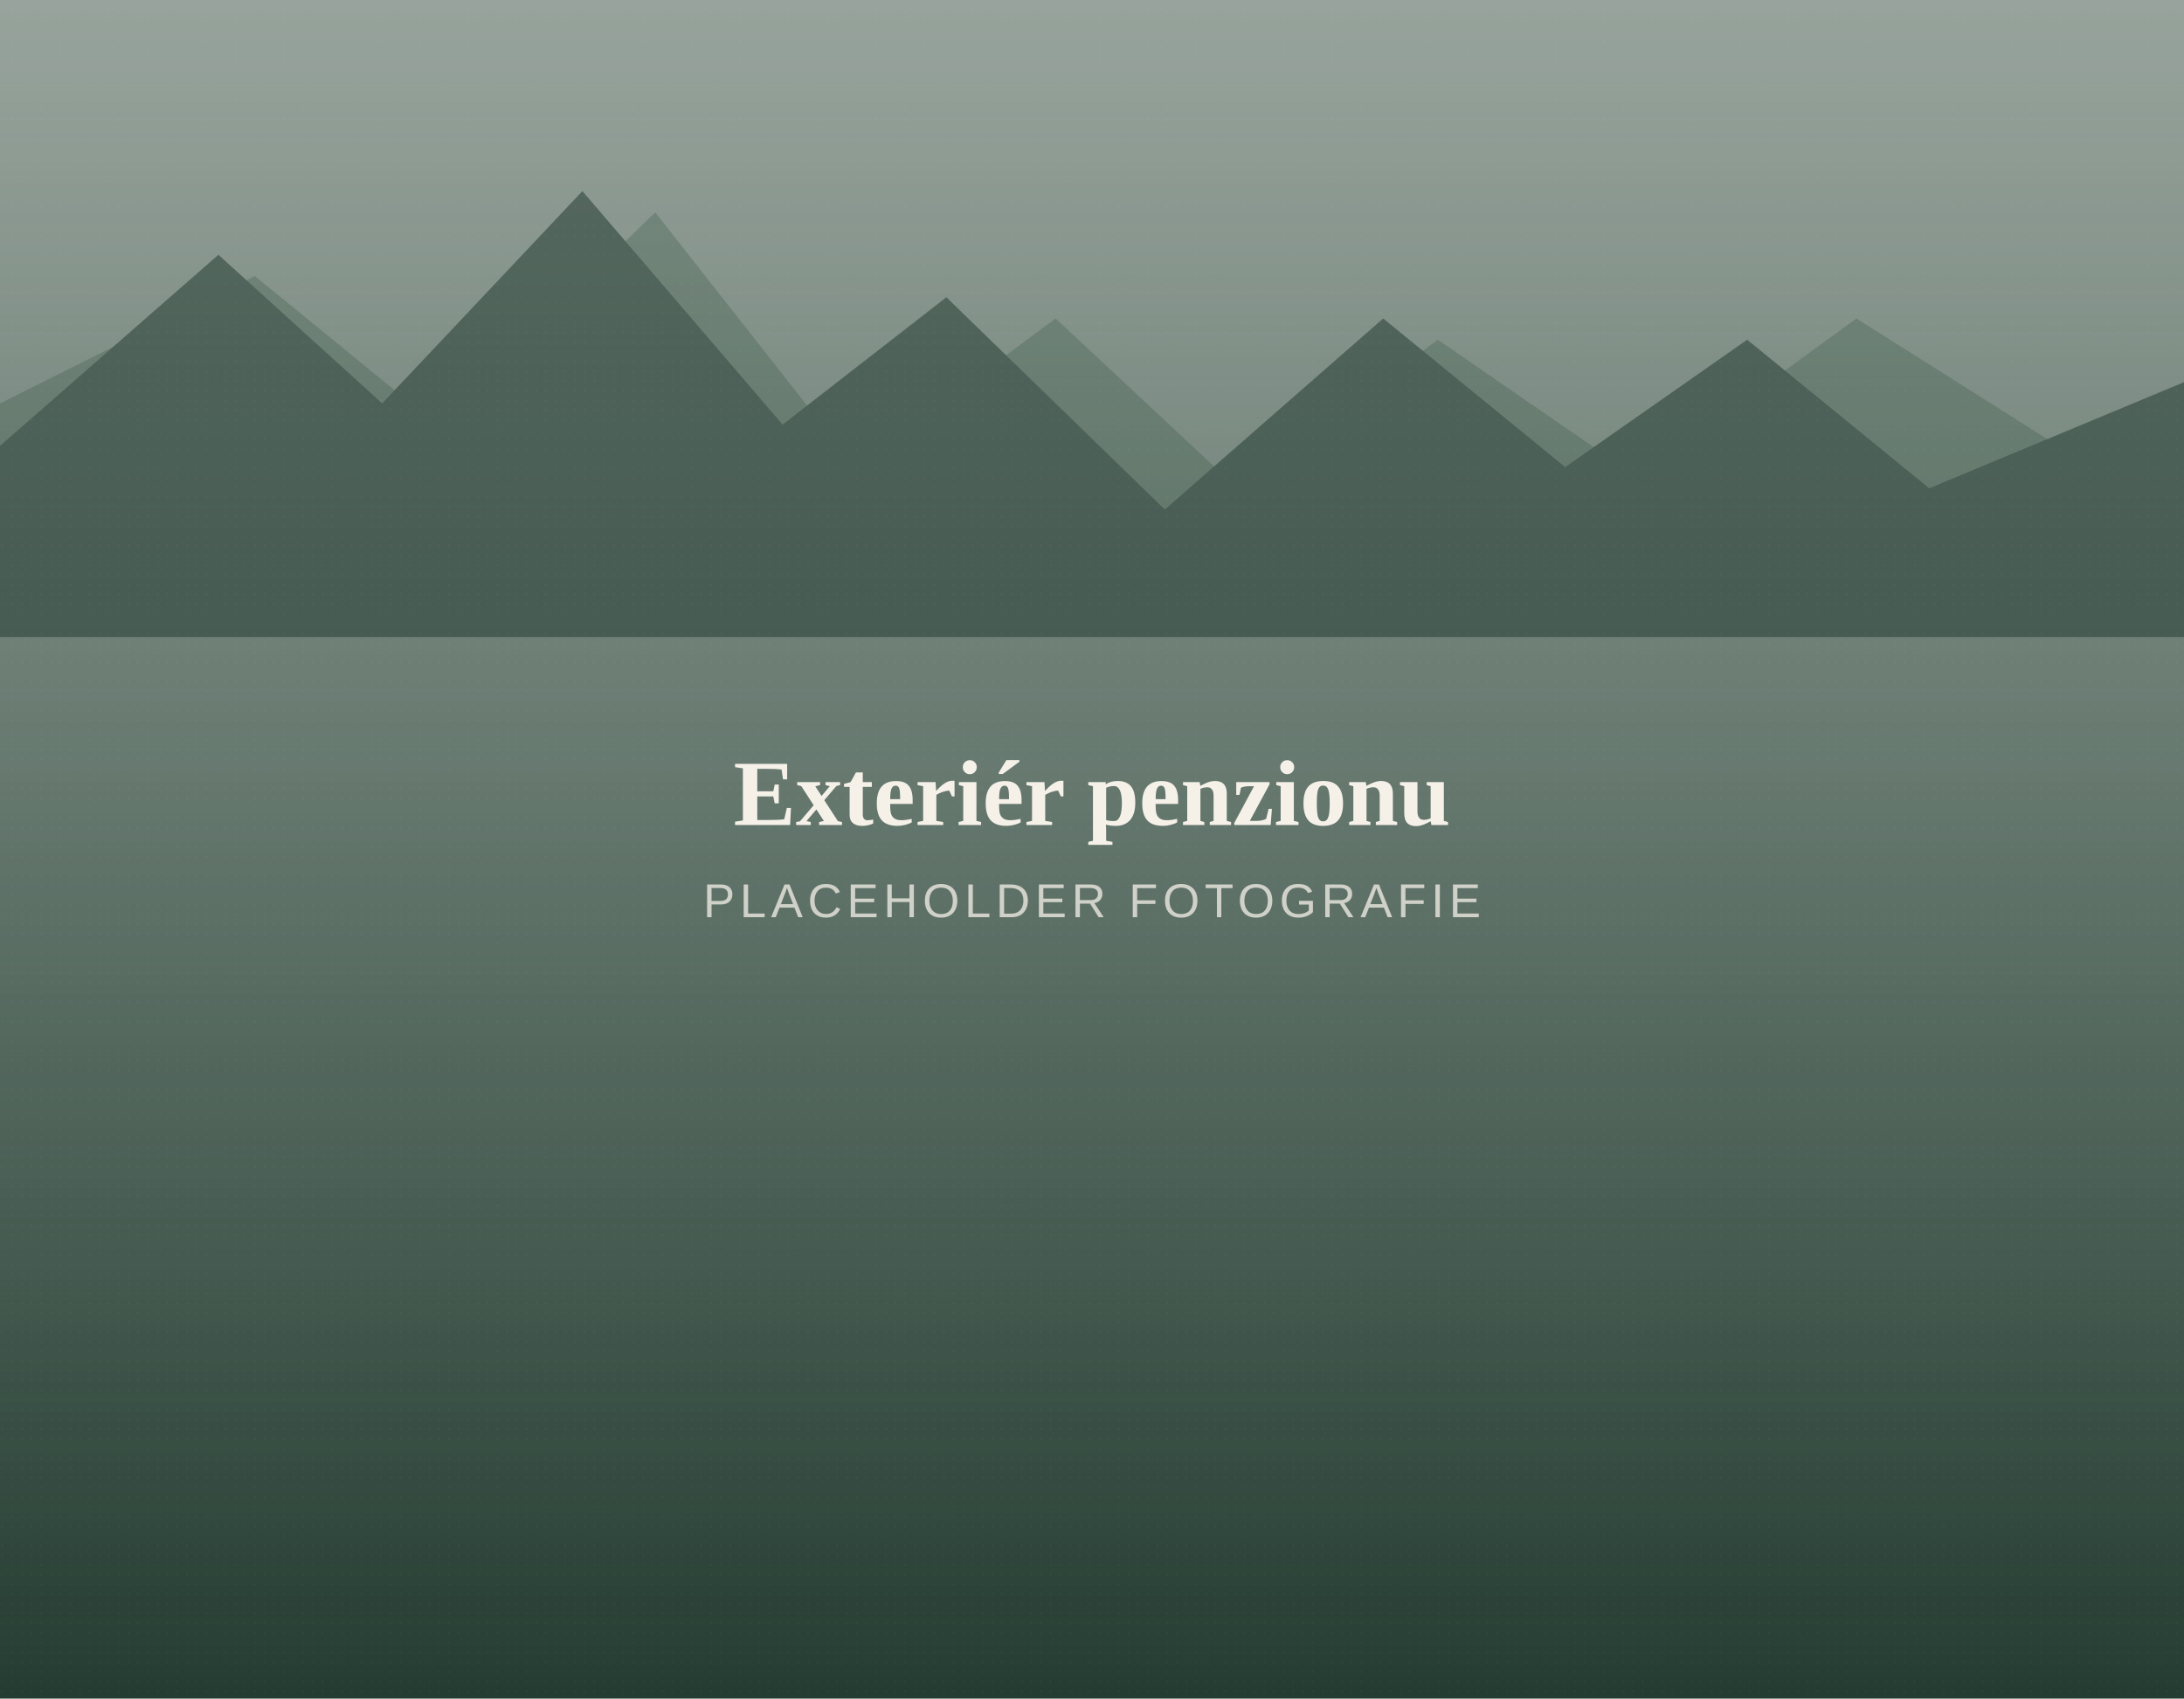
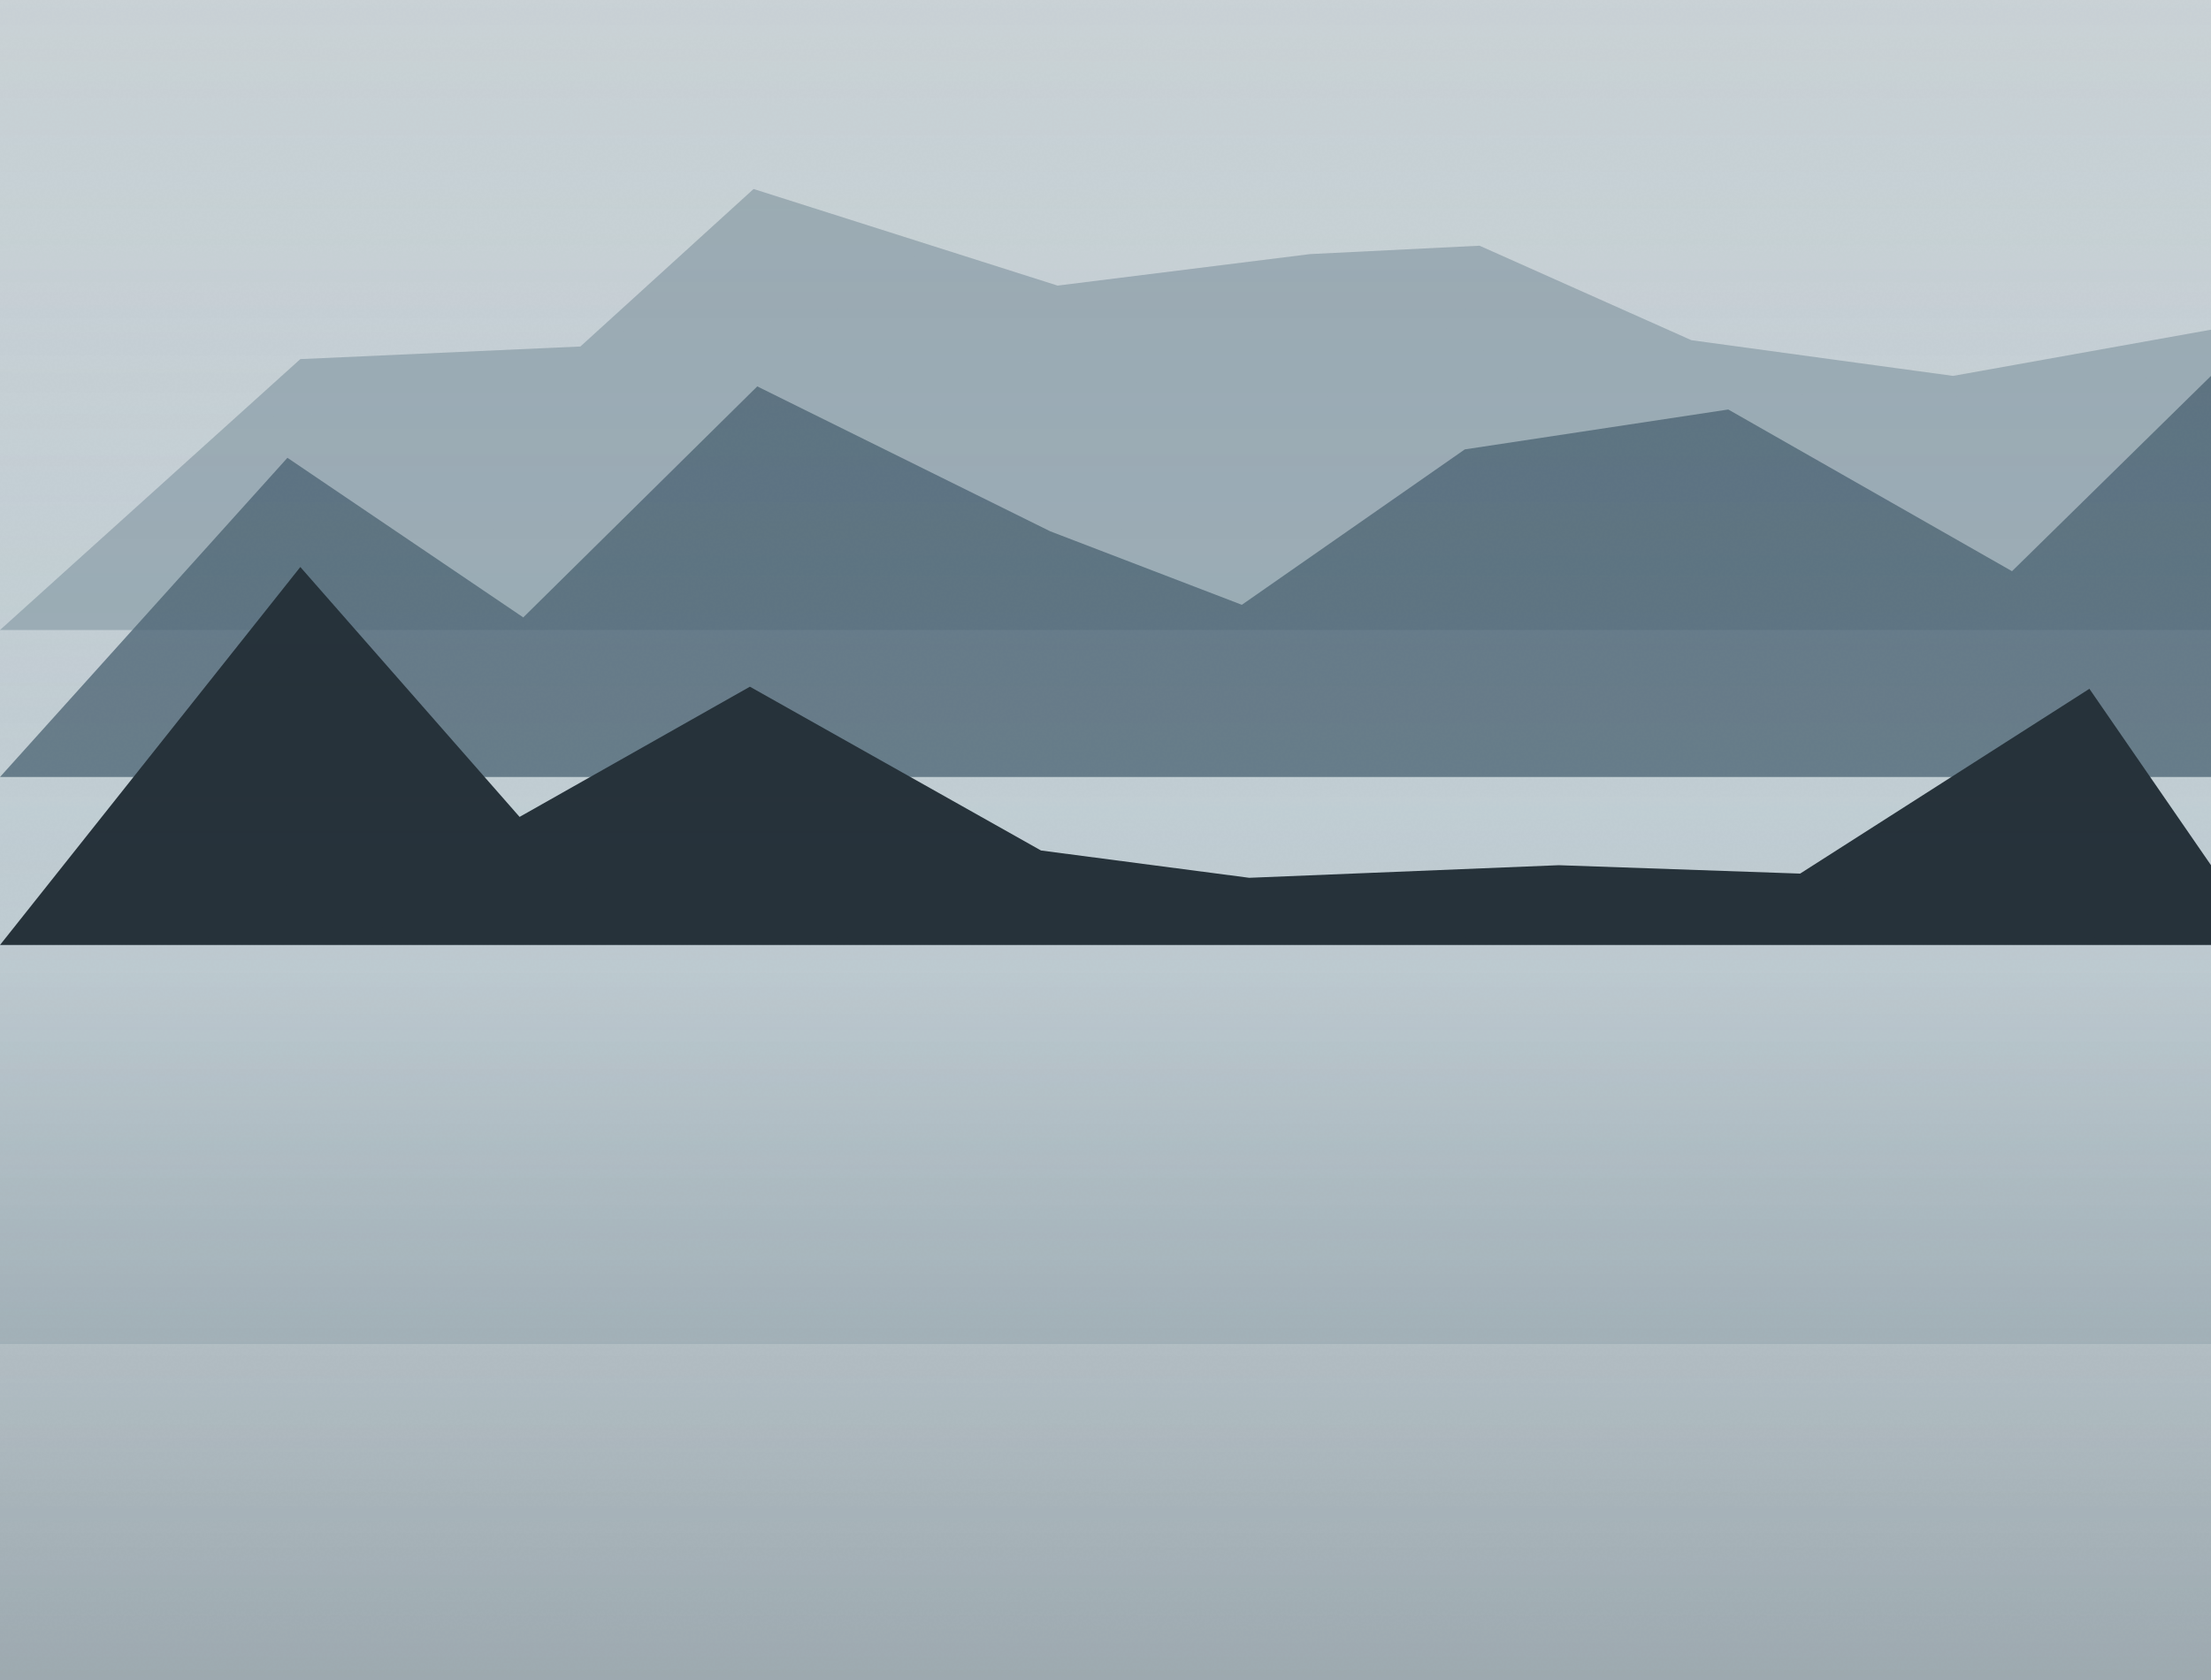
- <svg xmlns="http://www.w3.org/2000/svg" viewBox="0 0 900 700" width="900" height="700" role="img" aria-label="Exteriér penzionu">
+ <svg xmlns="http://www.w3.org/2000/svg" viewBox="0 0 1000 760" width="1000" height="760" role="img" aria-label="Exteriér penzionu">
  <defs>
-     <linearGradient id="sky-2" x1="0" y1="0" x2="0" y2="1">
-       <stop offset="0%" stop-color="#3F5F4D" stop-opacity="0.35" />
-       <stop offset="100%" stop-color="#274036" />
+     <linearGradient id="sky-6" x1="0" y1="0" x2="0" y2="1">
+       <stop offset="0%" stop-color="#DCE4E8" />
+       <stop offset="100%" stop-color="#A9BAC2" />
    </linearGradient>
-     <pattern id="grain-2" width="4" height="4" patternUnits="userSpaceOnUse">
-       <rect width="4" height="4" fill="transparent" />
-       <circle cx="1" cy="1" r="0.5" fill="#ffffff" opacity="0.03" />
-     </pattern>
+     <linearGradient id="vig-6" x1="0" y1="0" x2="0" y2="1">
+       <stop offset="0%" stop-color="#26323A" stop-opacity="0.10" />
+       <stop offset="55%" stop-color="#26323A" stop-opacity="0" />
+       <stop offset="100%" stop-color="#26323A" stop-opacity="0.22" />
+     </linearGradient>
+     <filter id="grain-6">
+       <feTurbulence type="fractalNoise" baseFrequency="0.9" numOctaves="2" stitchTiles="stitch" result="noise" />
+       <feColorMatrix in="noise" type="matrix" values="0 0 0 0 0  0 0 0 0 0  0 0 0 0 0  0 0 0 0.02 0" />
+     </filter>
  </defs>
-   <rect width="900" height="700" fill="url(#sky-2)" />
-   <g transform="scale(0.75,0.875)" opacity="0.55">
-     <path d="M0,300 L0,190 L140,130 L240,200 L360,100 L470,220 L580,150 L680,230 L790,160 L900,225 L1020,150 L1140,215 L1200,200 L1200,300 Z" fill="#3F5F4D" opacity="0.55" />
-     <path d="M0,300 L0,210 L120,120 L210,190 L320,90 L430,200 L520,140 L640,240 L760,150 L860,220 L960,160 L1060,230 L1200,180 L1200,300 Z" fill="#274036" />
+   <rect width="1000" height="760" fill="url(#sky-6)" />
+   <g transform="scale(0.8333333,0.95)">
+     <path d="M0,300 L163,171 L315,165 L409,90 L574,136 L711,121 L803,117 L918,162 L1060,179 L1200,157 L1200,300 Z" fill="#7E93A0" opacity="0.55" />
+     <path d="M0,300 L156,148 L284,224 L411,114 L570,183 L674,218 L795,144 L938,125 L1092,202 L1200,109 L1200,300 Z" fill="#516979" opacity="0.8" transform="translate(0,70)" />
+     <path d="M0,300 L163,120 L282,239 L407,177 L565,255 L678,268 L846,262 L977,266 L1134,178 L1200,262 L1200,300 Z" fill="#26323A" transform="translate(0,150)" />
+     <rect x="0" y="640" width="1200" height="160" fill="#FFFFFF" opacity="0.25" />
  </g>
-   <rect width="900" height="700" fill="url(#grain-2)" />
-   <rect width="900" height="700" fill="#1c2b23" opacity="0.18" />
-   <g font-family="Georgia, 'Times New Roman', serif" text-anchor="middle">
-     <text x="450.0" y="340.0" font-size="38.5" fill="#F5F1E8" font-weight="600">Exteriér penzionu</text>
-     <text x="450.0" y="378.0" font-size="19.6" fill="#F5F1E8" opacity="0.75" font-family="Arial, sans-serif" letter-spacing="2">PLACEHOLDER FOTOGRAFIE</text>
-   </g>
+   <rect width="1000" height="760" filter="url(#grain-6)" opacity="0.6" />
+   <rect width="1000" height="760" fill="url(#vig-6)" />
</svg>
